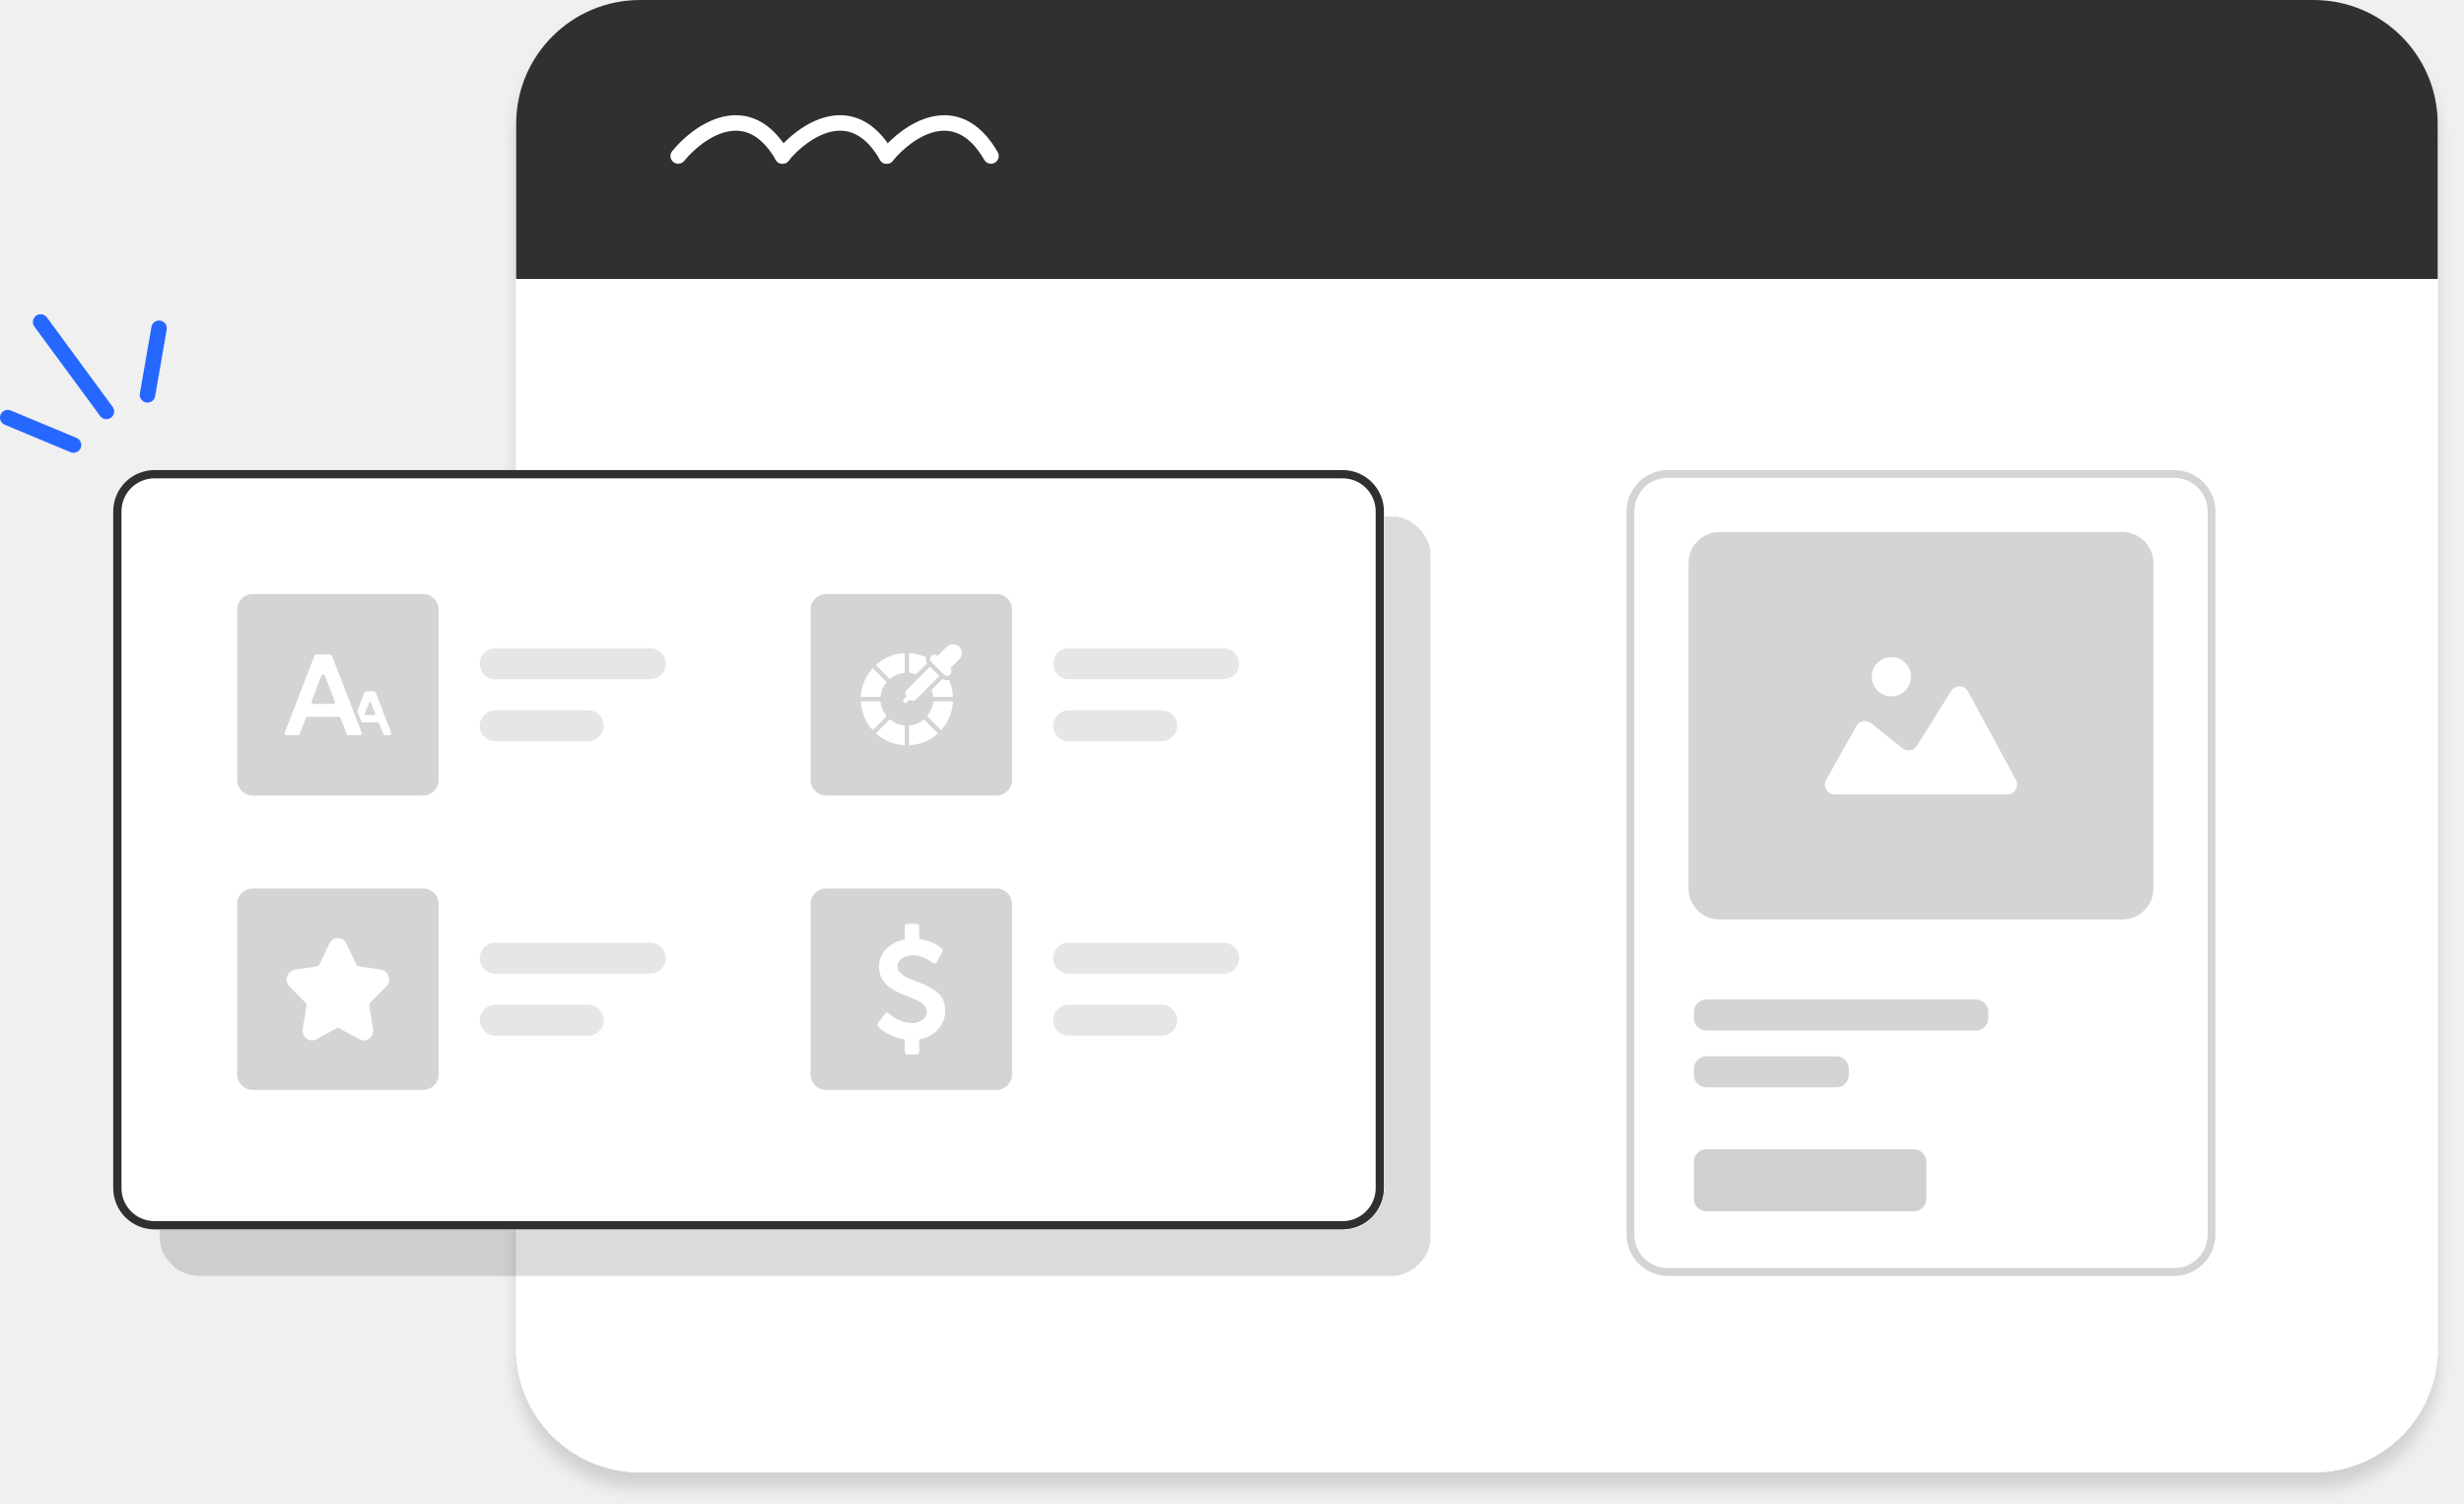
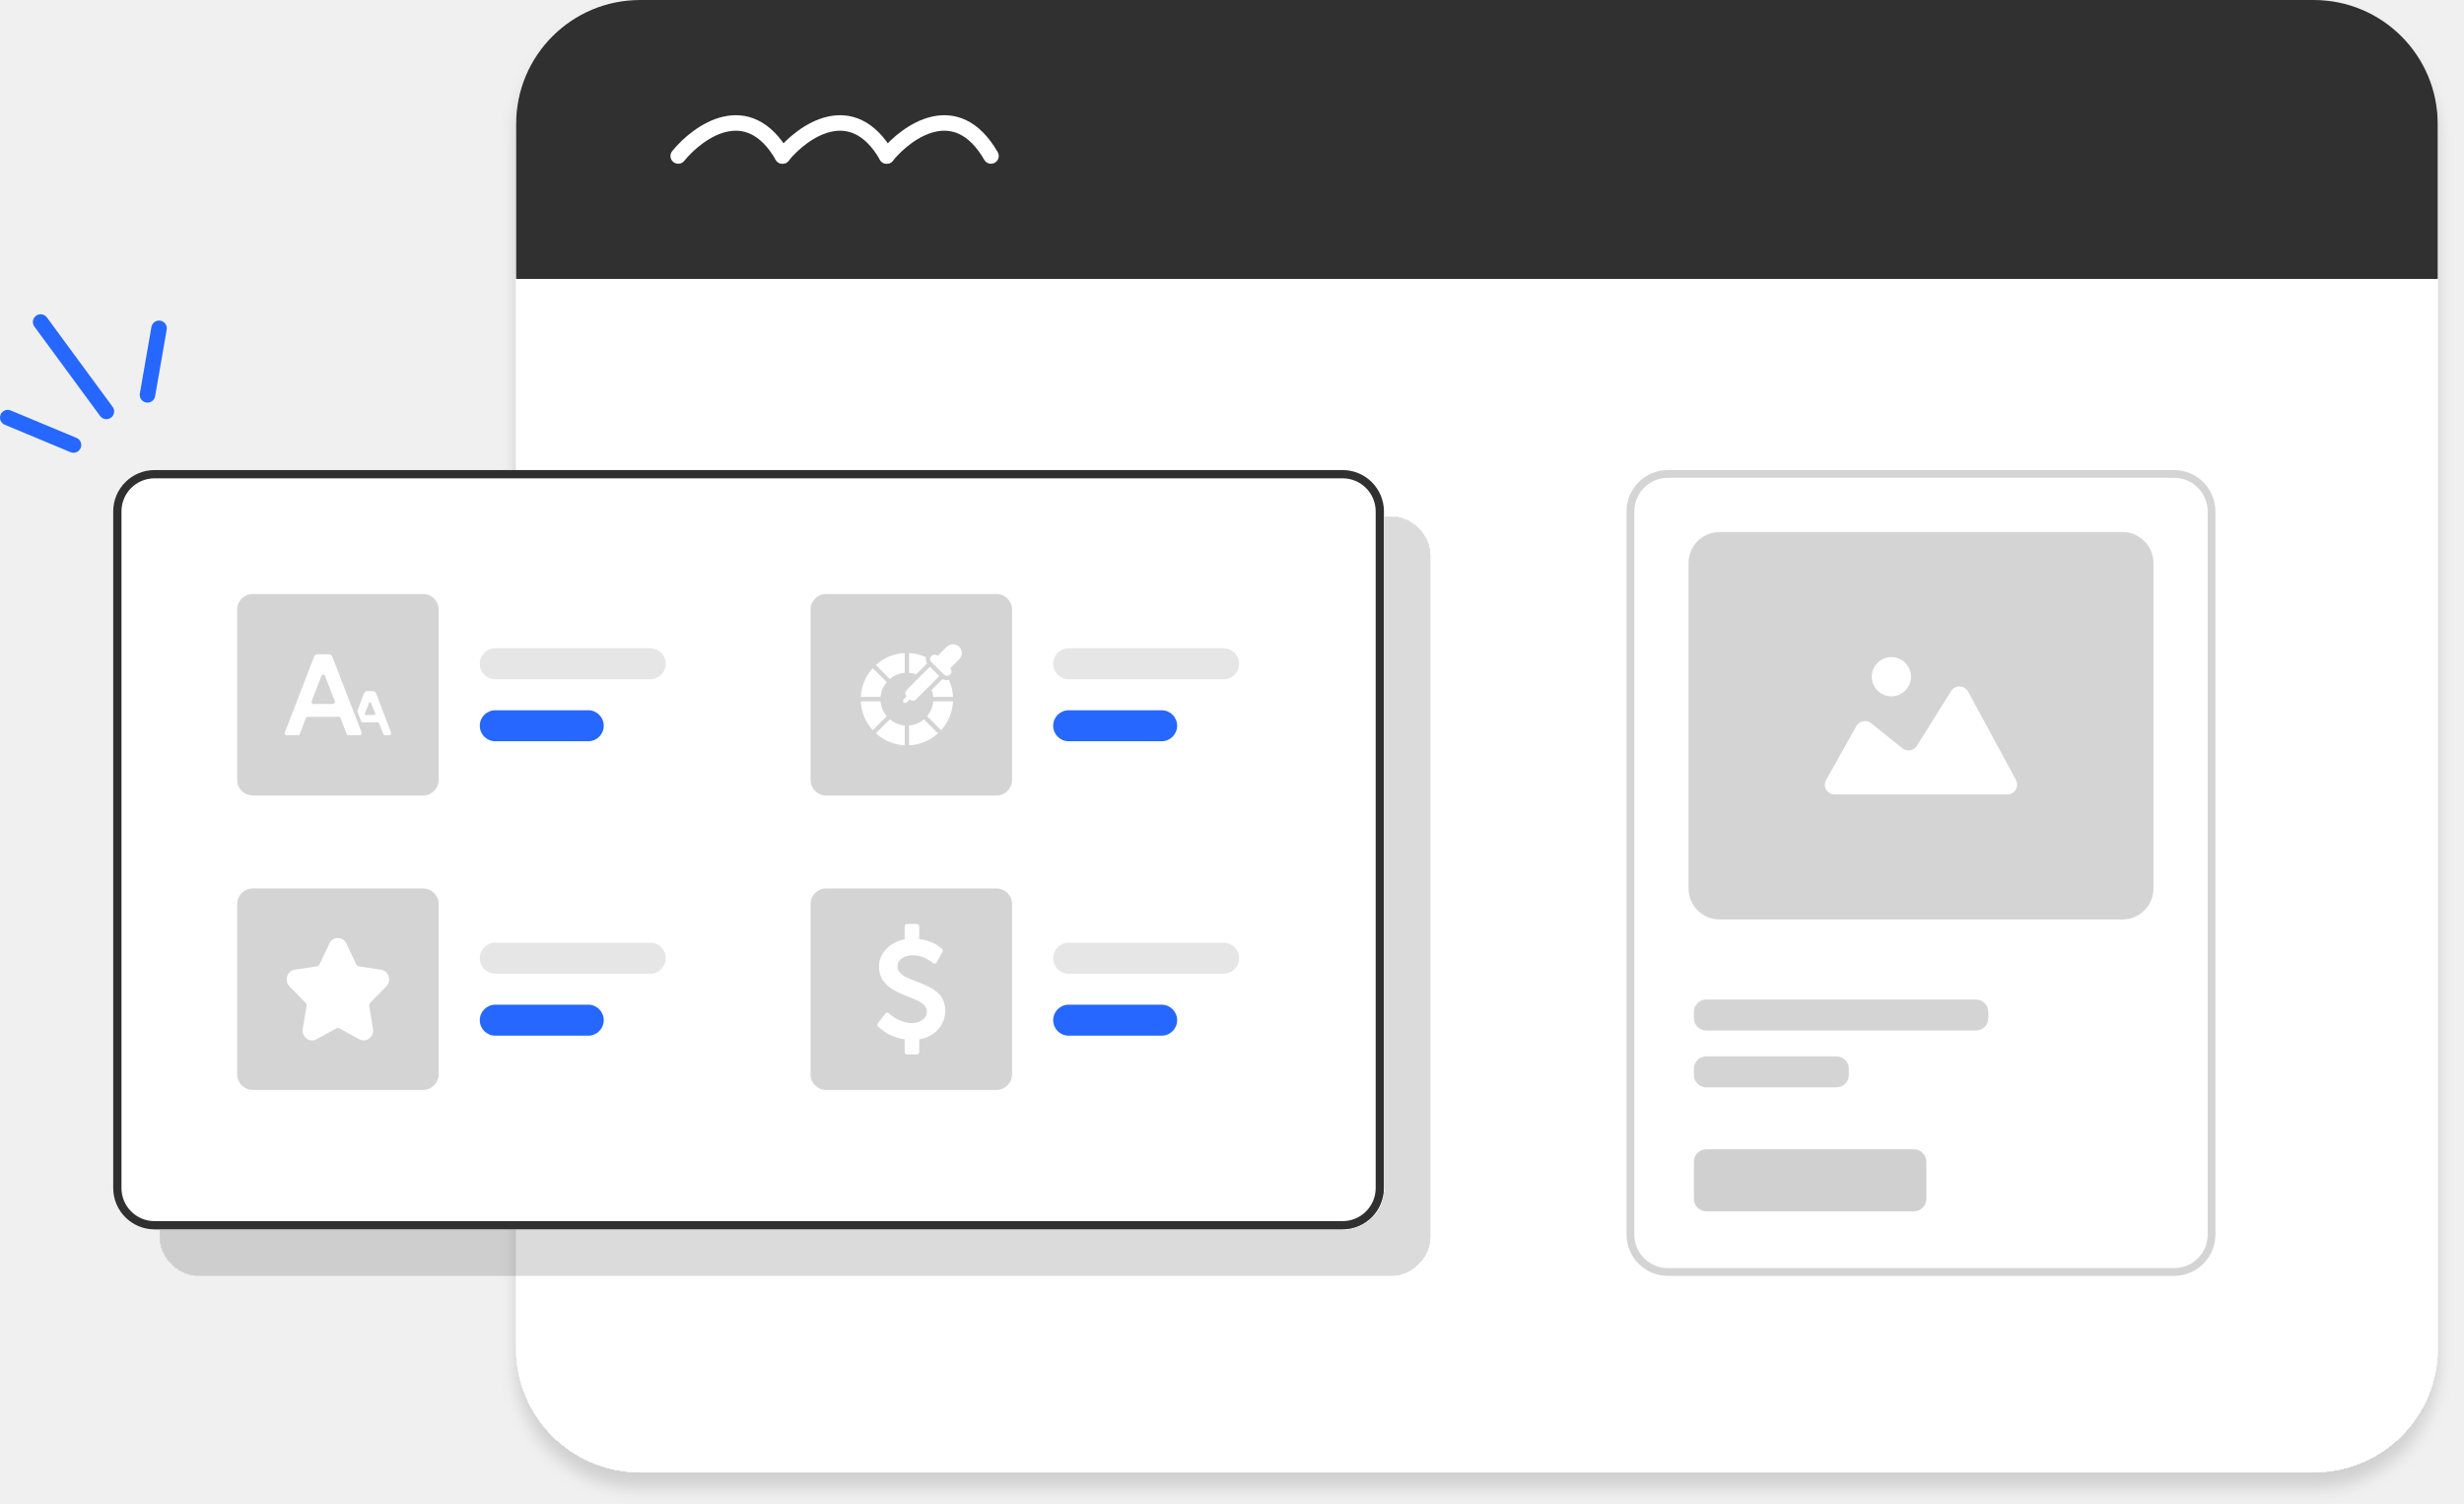
<svg xmlns="http://www.w3.org/2000/svg" fill="none" height="97" viewBox="0 0 159 97" width="159">
  <filter id="a" color-interpolation-filters="sRGB" filterUnits="userSpaceOnUse" height="97" width="126" x="32.305" y="0">
    <feFlood flood-opacity="0" result="BackgroundImageFix" />
    <feColorMatrix in="SourceAlpha" result="hardAlpha" type="matrix" values="0 0 0 0 0 0 0 0 0 0 0 0 0 0 0 0 0 0 127 0" />
    <feOffset dy="1" />
    <feGaussianBlur stdDeviation=".5" />
    <feComposite in2="hardAlpha" operator="out" />
    <feColorMatrix type="matrix" values="0 0 0 0 0.816 0 0 0 0 0.816 0 0 0 0 0.816 0 0 0 1 0" />
    <feBlend in2="BackgroundImageFix" mode="normal" result="effect1_dropShadow_27_7139" />
    <feBlend in="SourceGraphic" in2="effect1_dropShadow_27_7139" mode="normal" result="shape" />
  </filter>
  <filter id="b" color-interpolation-filters="sRGB" filterUnits="userSpaceOnUse" height="52" width="85" x="7.305" y="30.333">
    <feFlood flood-opacity="0" result="BackgroundImageFix" />
    <feColorMatrix in="SourceAlpha" result="hardAlpha" type="matrix" values="0 0 0 0 0 0 0 0 0 0 0 0 0 0 0 0 0 0 127 0" />
    <feOffset dx="3" dy="3" />
    <feComposite in2="hardAlpha" operator="out" />
    <feColorMatrix type="matrix" values="0 0 0 0 0 0 0 0 0 0 0 0 0 0 0 0 0 0 0.14 0" />
    <feBlend in2="BackgroundImageFix" mode="normal" result="effect1_dropShadow_27_7139" />
    <feBlend in="SourceGraphic" in2="effect1_dropShadow_27_7139" mode="normal" result="shape" />
  </filter>
  <clipPath id="c">
    <path d="m33.305 8c0-4.418 3.582-8 8-8h108c4.418 0 8 3.582 8 8v79c0 4.418-3.582 8-8 8h-108c-4.418 0-8-3.582-8-8z" />
  </clipPath>
  <g filter="url(#a)">
    <g clip-path="url(#c)">
      <path d="m33.305 8c0-4.418 3.582-8 8-8h108c4.418 0 8 3.582 8 8v79c0 4.418-3.582 8-8 8h-108c-4.418 0-8-3.582-8-8z" fill="#fff" />
      <path d="m0 0h124v18h-124z" fill="#303030" transform="translate(33.3052)" />
      <g stroke="#fff" stroke-linecap="round">
        <path d="m43.764 10.066c1.314-1.608 4.5-3.86 6.728 0" />
        <path d="m50.492 10.066c1.314-1.608 4.5-3.86 6.728 0" />
        <path d="m57.22 10.066c1.314-1.608 4.5-3.86 6.728 0" />
      </g>
      <path d="m107.627 30.583h32.666c1.335 0 2.417 1.082 2.417 2.417v46.666c0 1.335-1.082 2.417-2.417 2.417h-32.666c-1.335 0-2.417-1.082-2.417-2.417v-46.666c0-1.335 1.082-2.417 2.417-2.417z" fill="#fff" />
      <path d="m107.627 30.583h32.666c1.335 0 2.417 1.082 2.417 2.417v46.666c0 1.335-1.082 2.417-2.417 2.417h-32.666c-1.335 0-2.417-1.082-2.417-2.417v-46.666c0-1.335 1.082-2.417 2.417-2.417z" stroke="#d4d4d4" stroke-width=".5" />
      <rect fill="#d4d4d4" height="25" rx="2" width="30" x="108.96" y="34.333" />
      <path clip-rule="evenodd" d="m123.316 43.669c0 .696-.569 1.266-1.265 1.266s-1.266-.57-1.266-1.266.57-1.266 1.266-1.266 1.265.57 1.265 1.266zm.38 4.461 2.209-3.537c.259-.411.86-.392 1.094.032l3.088 5.702c.228.424-.076.937-.557.937h-11.143c-.481 0-.791-.519-.544-.943l1.949-3.468c.196-.342.645-.43.949-.183l2.025 1.62c.291.234.728.165.93-.158z" fill="#fff" fill-rule="evenodd" />
      <rect fill="#d4d4d4" height="2" rx=".8" width="10" x="109.305" y="68.167" />
      <rect fill="#d4d4d4" height="2" rx=".8" width="19" x="109.305" y="64.5" />
      <rect fill="#d0d0d0" height="4" rx=".8" width="15" x="109.305" y="74.167" />
    </g>
  </g>
  <g filter="url(#b)">
    <path d="m7.305 33c0-1.473 1.194-2.667 2.667-2.667h76.667c1.473 0 2.667 1.194 2.667 2.667v43.667c0 1.473-1.194 2.667-2.667 2.667h-76.667c-1.473 0-2.667-1.194-2.667-2.667z" fill="#fff" />
    <path d="m9.972 30.6h76.666c1.325 0 2.4 1.075 2.4 2.4v43.666c0 1.325-1.075 2.4-2.4 2.4h-76.666c-1.325 0-2.4-1.075-2.4-2.4v-43.666c0-1.325 1.075-2.4 2.4-2.4z" stroke="#303030" stroke-width=".533" />
    <rect fill="#d4d4d4" height="13" rx="1" width="13" x="52.305" y="57.333" />
    <path d="m60.936 64.749c-.041-.138-.09-.258-.148-.359-.058-.102-.141-.201-.249-.298-.108-.097-.205-.175-.291-.235-.086-.059-.204-.126-.355-.2-.15-.074-.269-.128-.357-.165-.088-.036-.215-.085-.381-.148-.147-.056-.257-.1-.329-.129-.072-.03-.167-.072-.284-.127s-.205-.103-.263-.146c-.058-.042-.12-.094-.186-.155s-.112-.126-.139-.195c-.027-.069-.04-.144-.04-.226 0-.213.094-.387.282-.522.188-.135.431-.202.729-.202.132 0 .266.018.402.054s.253.077.35.122c.097.045.189.096.275.15.086.055.147.096.183.124.036.028.059.047.068.056.041.031.083.042.127.033.047-.003.083-.028.108-.075l.381-.686c.038-.063.03-.122-.024-.179-.019-.019-.042-.041-.071-.066-.028-.025-.089-.07-.183-.136-.094-.066-.194-.124-.298-.176-.105-.052-.241-.104-.409-.157-.168-.053-.341-.089-.519-.108v-.827c0-.044-.014-.08-.042-.108-.028-.028-.064-.042-.108-.042h-.634c-.041 0-.076.015-.106.045-.03.03-.045.065-.045.106v.846c-.492.094-.891.304-1.198.63-.307.326-.461.705-.461 1.137 0 .129.013.251.04.366.027.116.06.22.099.313.039.092.095.183.167.273.072.089.14.166.204.23s.148.131.251.2c.103.069.192.125.266.167.074.042.172.091.294.145.122.055.219.096.289.125s.167.067.289.117c.169.066.294.117.376.153.082.036.185.086.31.15.125.064.217.123.275.176s.11.119.158.197c.047.078.071.161.071.249 0 .248-.096.439-.289.573s-.416.202-.67.202c-.116 0-.232-.013-.348-.037-.407-.082-.788-.277-1.142-.588l-.009-.009c-.028-.034-.066-.049-.113-.042-.05.006-.086.025-.108.057l-.484.634c-.047.063-.044.127.009.193.016.019.043.047.082.085.039.038.112.096.219.176.106.08.222.155.348.226.125.07.284.14.477.209.193.069.392.117.599.145v.823c0 .041.015.076.045.106.03.03.065.045.106.045h.634c.044 0 .08-.014.108-.042.028-.028.042-.064.042-.108v-.822c.498-.082.903-.295 1.215-.642.312-.346.468-.759.468-1.238-0-.157-.021-.304-.062-.442z" fill="#fff" />
-     <rect fill="#e6e6e6" height="2" rx="1" width="8" x="67.96" y="64.833" />
+     <rect fill="#2667ff" height="2" rx="1" width="8" x="67.96" y="64.833" />
    <rect fill="#e6e6e6" height="2" rx="1" width="12" x="67.96" y="60.833" />
    <rect fill="#d4d4d4" height="13" rx="1" width="13" x="52.305" y="38.333" />
    <g fill="#fff">
      <path d="m57.419 46.421-.899.9c.511.467 1.169.741 1.86.773v-1.276c-.659-.059-.936-.425-.961-.397z" />
      <path d="m57.222 46.215c-.231-.269-.371-.604-.401-.957h-1.276c.033.692.306 1.35.773 1.861z" />
      <path d="m57.222 44.018-.904-.903c-.467.511-.74 1.169-.773 1.86h1.276c.03-.353.17-.688.401-.957z" />
      <path d="m57.423 43.817c.269-.231.604-.371.957-.401v-1.276c-.692.033-1.35.306-1.861.773z" />
      <path d="m59.823 42.812c-.071-.122-.095-.266-.067-.404-.343-.16-.715-.251-1.093-.268v1.276c.154.012.305.046.449.101z" />
      <path d="m59.62 46.417c-.269.231-.604.371-.957.401v1.276c.691-.031 1.349-.303 1.86-.768z" />
      <path d="m59.822 46.215.904.904c.467-.511.74-1.17.773-1.861h-1.276c-.03.353-.17.688-.401.957z" />
      <path d="m60.827 43.815c-.014 0 .007-.009-.709.709.056.145.091.296.105.451h1.276c-.016-.378-.105-.749-.264-1.093-.14.03-.285.006-.408-.067z" />
      <path d="m59.109 45.132 1.504-1.504-.603-.603c-1.63 1.625-1.588 1.54-1.588 1.706 0.0.075.03.147.084.2l-.2.201c-.023.027-.035.062-.034.098s.016.07.041.095c.025.025.059.04.095.041s.071-.011.098-.034l.201-.2c.026.026.058.047.092.062.035.014.071.022.109.022.037 0 .074-.007.109-.022s.066-.035.092-.062z" />
      <path d="m61.499 41.572c-.316 0-.442.208-.992.753-.041-.041-.094-.068-.151-.078s-.116-.002-.168.022c-.052.024-.096.064-.125.114-.029.05-.042.108-.038.165.01.142.025.122.783.879.12.118.162.173.283.18.041.005.083-0.0.122-.014s.074-.037.103-.067c.026-.026.047-.058.061-.092s.022-.071.022-.109c0-.037-.007-.074-.022-.108-.014-.035-.035-.066-.061-.092.553-.561.75-.673.75-.987 0-.15-.06-.295-.166-.401-.106-.106-.251-.166-.401-.166z" />
    </g>
-     <rect fill="#e6e6e6" height="2" rx="1" width="8" x="67.96" y="45.833" />
+     <rect fill="#2667ff" height="2" rx="1" width="8" x="67.96" y="45.833" />
    <rect fill="#e6e6e6" height="2" rx="1" width="12" x="67.96" y="41.833" />
    <rect fill="#d4d4d4" height="13" rx="1" width="13" x="15.305" y="57.333" />
    <path d="m24.925 63.658c.168-.17.227-.419.154-.651-.072-.232-.261-.397-.492-.432l-1.429-.216c-.073-.011-.135-.058-.168-.127l-.639-1.348c-.103-.218-.313-.354-.547-.354s-.443.136-.547.354l-.639 1.348c-.033.068-.095.116-.168.127l-1.429.216c-.231.035-.42.201-.492.432-.072.232-.013.481.154.651l1.034 1.049c.052.053.076.13.064.205l-.244 1.482c-.039.24.053.478.243.621s.435.162.642.048l1.278-.7c.065-.035.142-.035.207-0l1.278.7c.207.113.453.095.642-.048s.282-.381.243-.621l-.244-1.482c-.012-.075.012-.152.064-.205z" fill="#fff" />
-     <rect fill="#e6e6e6" height="2" rx="1" width="8" x="30.96" y="64.833" />
+     <rect fill="#2667ff" height="2" rx="1" width="8" x="30.96" y="64.833" />
    <rect fill="#e6e6e6" height="2" rx="1" width="12" x="30.96" y="60.833" />
    <rect fill="#d4d4d4" height="13" rx="1" width="13" x="15.305" y="38.333" />
    <path d="m23.34 47.281-1.897-4.906c-.035-.092-.123-.152-.221-.152h-.733c-.098 0-.185.06-.221.152l-1.895 4.906c-.014.036-.009.077.013.11.022.032.059.051.098.052h.748c.049-0.0.093-.03.112-.076l.395-1.034c.018-.046.061-.076.11-.076h2.014c.049 0 .093.03.112.076l.395 1.034c.018.046.061.076.11.076h.748c.039-0.0.076-.019.098-.052.022-.032.027-.073.014-.11zm-1.854-1.855h-1.26c-.041 0-.08-.02-.103-.054-.023-.034-.028-.077-.013-.116l.63-1.647c.018-.049.064-.081.116-.081.052 0 .098.032.116.081l.631 1.647c.015.038.009.082-.014.116-.023.034-.062.054-.103.054z" fill="#fff" />
    <path d="m25.236 47.281-.962-2.532c-.035-.092-.123-.153-.222-.153h-.344c-.099 0-.187.061-.222.153l-.432 1.136.287.745c.018-.012.04-.018.062-.018h.954c.049-0.0.092.03.11.075l.273.681c.018.045.062.075.11.075h.275c.039-0.0.076-.019.098-.052s.027-.073.013-.11zm-1.071-1.143h-.568c-.02 0-.039-.01-.05-.027-.011-.017-.013-.038-.006-.057l.283-.709c.009-.023.031-.039.056-.039.025 0 .047.016.056.039l.285.709c.007.019.005.04-.006.056-.011.017-.03.027-.05.027z" fill="#fff" />
-     <rect fill="#e6e6e6" height="2" rx="1" width="8" x="30.96" y="45.833" />
+     <rect fill="#2667ff" height="2" rx="1" width="8" x="30.96" y="45.833" />
    <rect fill="#e6e6e6" height="2" rx="1" width="12" x="30.96" y="41.833" />
  </g>
  <g stroke="#2667ff" stroke-linecap="round">
    <path d="m2.622 20.779 4.243 5.771" />
    <path d="m.5 26.948 4.243 1.77" />
    <path d="m10.264 21.186-.747 4.295" />
  </g>
</svg>
